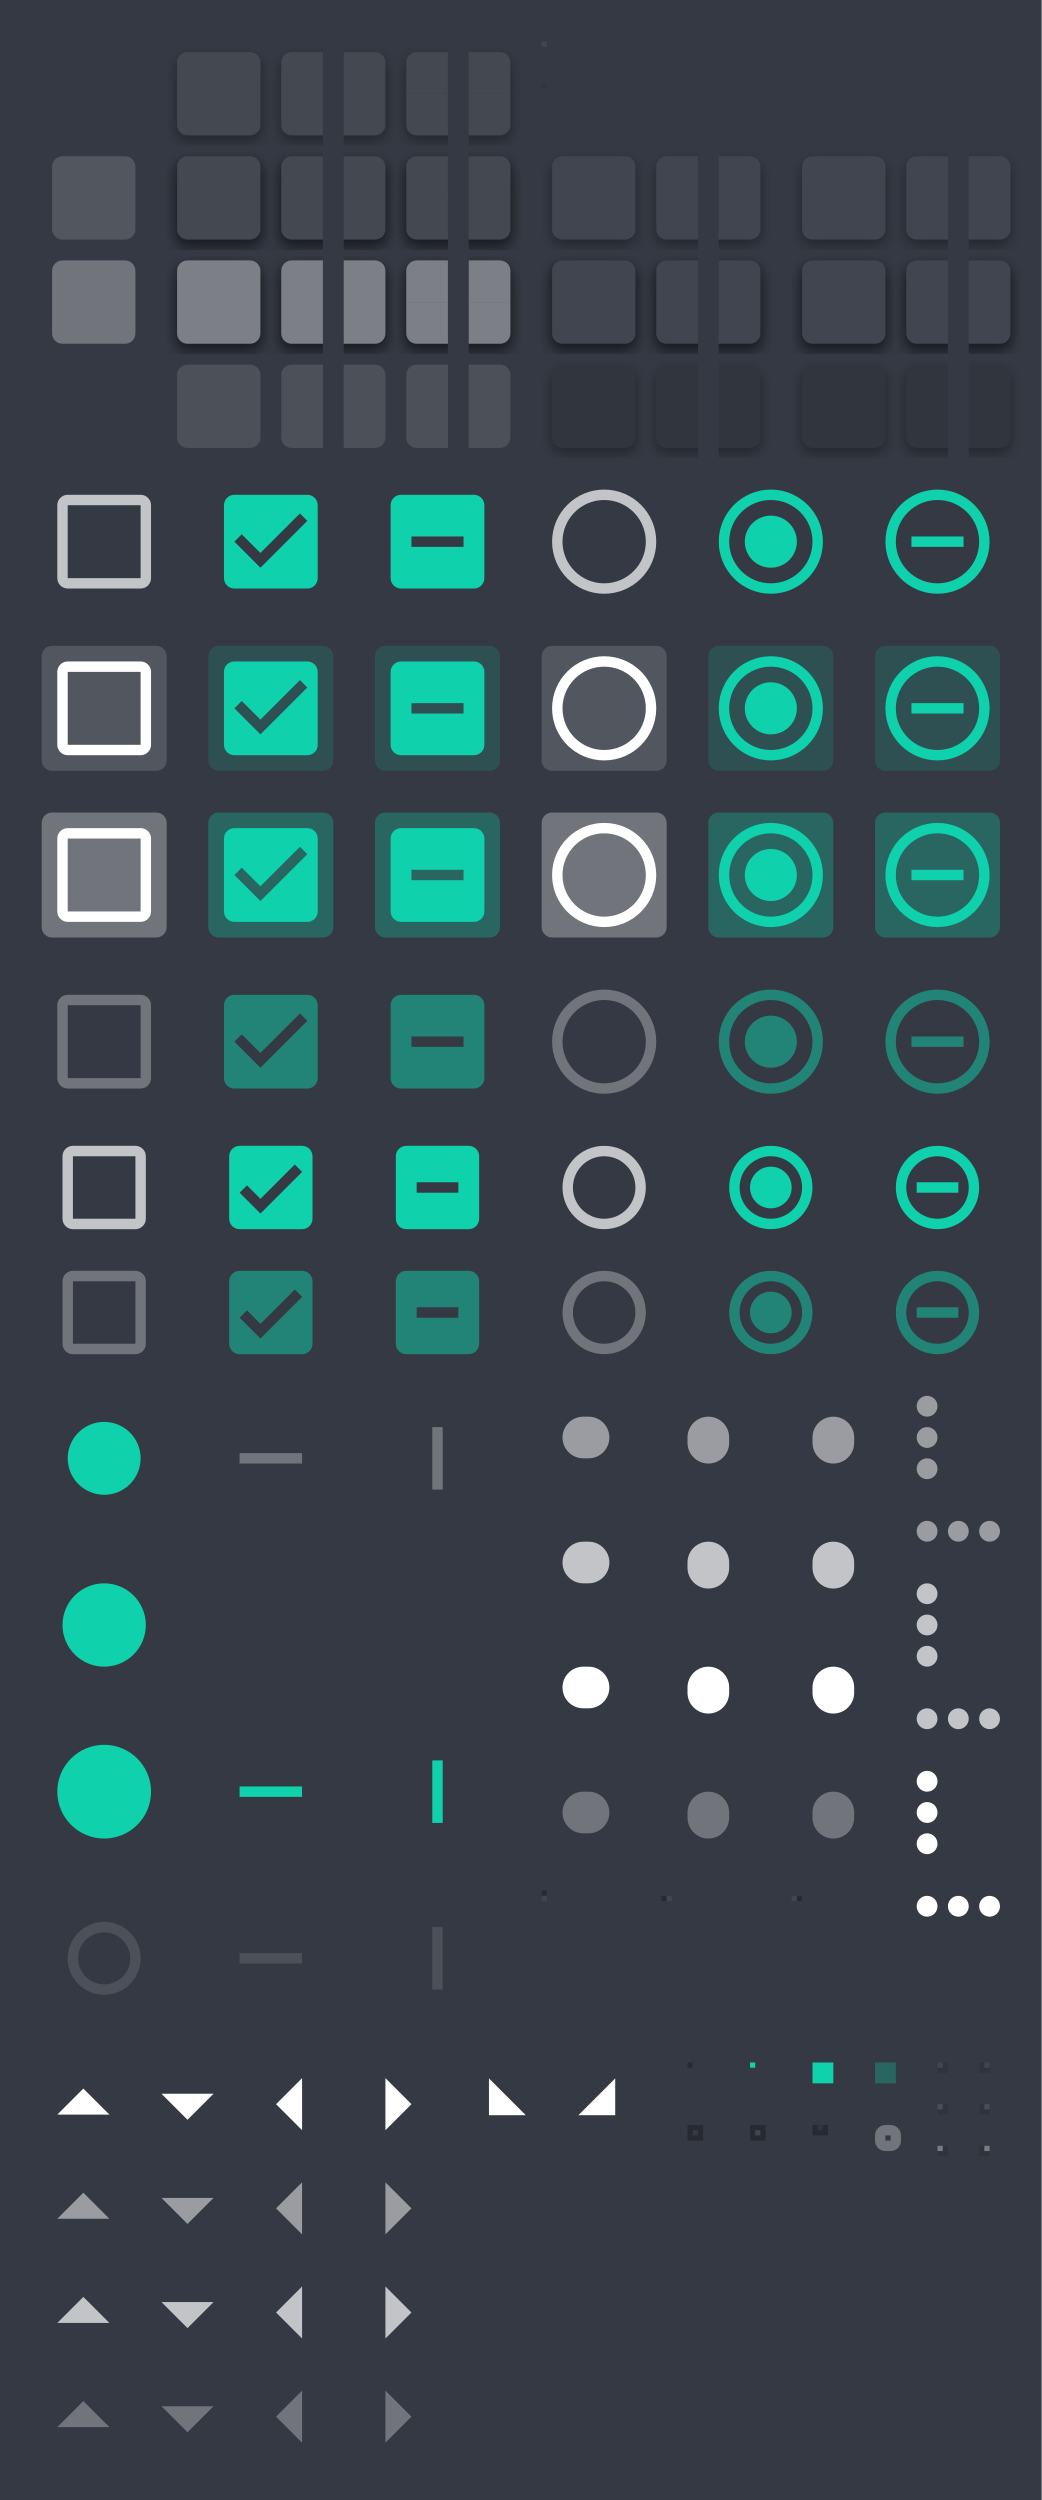
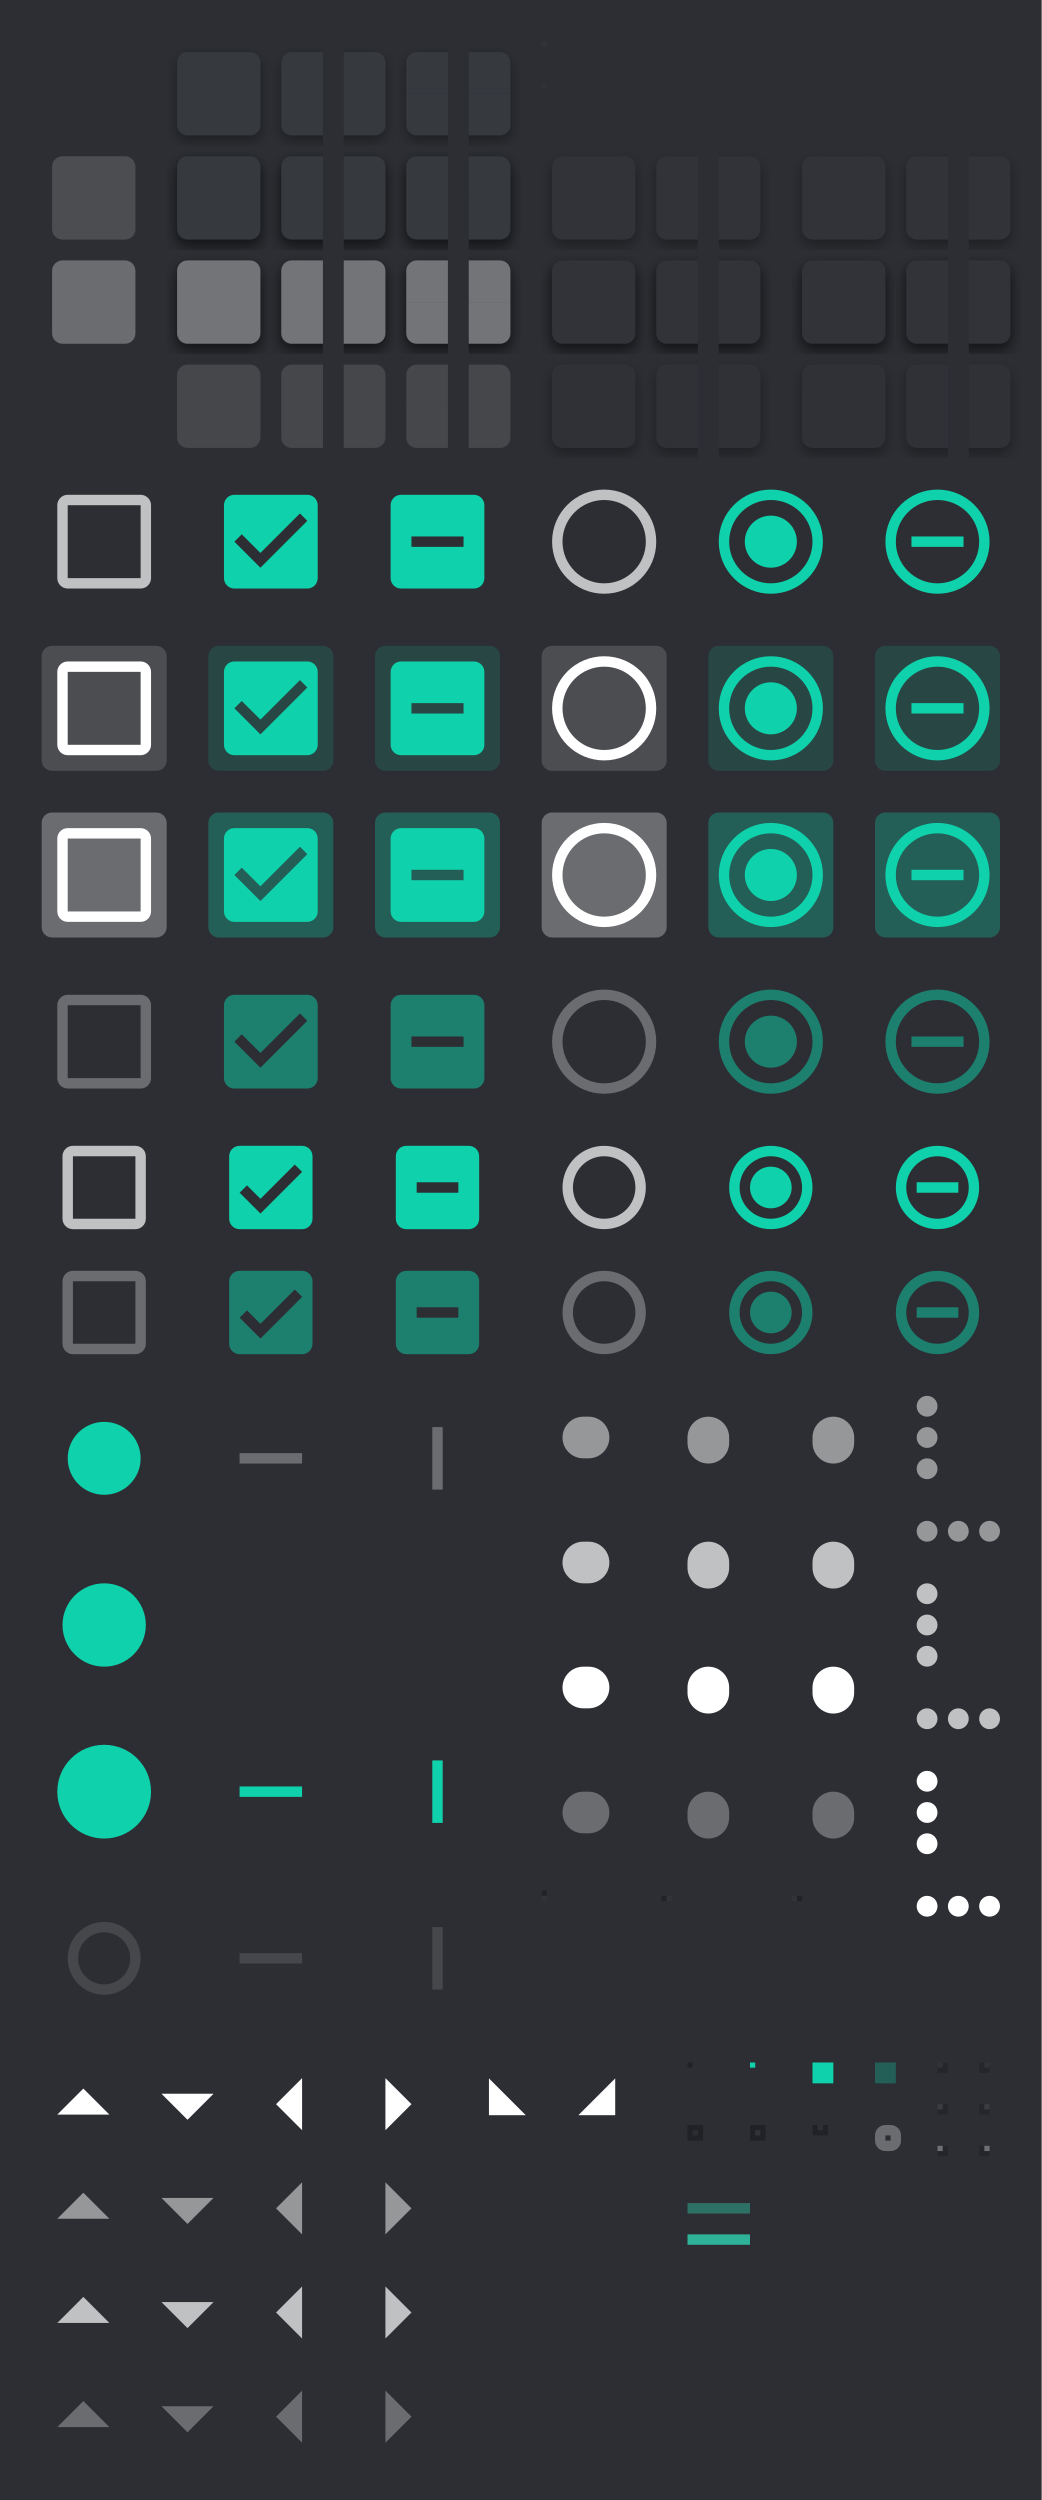
<svg xmlns="http://www.w3.org/2000/svg" xmlns:xlink="http://www.w3.org/1999/xlink" width="200" height="480" viewBox="0 0 200 480" version="1.1" id="svg571">
  <rect width="200" height="480" fill="url(#color-bg)" id="rect6" />
  <defs id="defs418">
    <linearGradient id="color-fg">
      <stop stop-color="#FFFFFF" id="stop8" />
    </linearGradient>
    <linearGradient id="color-fg-disabled">
      <stop stop-color="#FFFFFF" stop-opacity="0.5" id="stop11" />
    </linearGradient>
    <linearGradient id="color-fg-secondary">
      <stop stop-color="#FFFFFF" stop-opacity="0.7" id="stop14" />
    </linearGradient>
    <linearGradient id="color-fg-secondary-disabled">
      <stop stop-color="#FFFFFF" stop-opacity="0.3" id="stop17" />
    </linearGradient>
    <linearGradient id="color-divider">
      <stop stop-color="#FFFFFF" stop-opacity="0.12" id="stop20" />
    </linearGradient>
    <linearGradient id="color-primary">
      <stop stop-color="#0fd1ab" id="stop23" />
    </linearGradient>
    <linearGradient id="color-accent">
      <stop stop-color="#0fd1ab" id="stop26" />
    </linearGradient>
    <linearGradient id="color-accent-insensitive">
      <stop stop-color="#0fd1ab" stop-opacity="0.5" id="stop29" />
    </linearGradient>
    <linearGradient id="color-bg">
-       <stop stop-color="#343943" id="stop32" />
+       <stop stop-color="#2c2e33" id="stop32" />
    </linearGradient>
    <linearGradient id="color-bg-lighter">
-       <stop stop-color="#444851" id="stop35" />
+       <stop stop-color="#36393e" id="stop35" />
    </linearGradient>
    <linearGradient id="color-base">
-       <stop stop-color="#40454F" id="stop38" />
+       <stop stop-color="#313338" id="stop38" />
    </linearGradient>
    <linearGradient id="color-base-alt">
-       <stop stop-color="#31353E" id="stop41" />
+       <stop stop-color="#2f3137" id="stop41" />
    </linearGradient>
    <linearGradient id="color-border">
      <stop stop-color="#000000" stop-opacity="0.26" id="stop44" />
    </linearGradient>
    <filter id="1" color-interpolation-filters="sRGB" x="0" y="0" width="1" height="1">
      <feFlood flood-color="#000000" flood-opacity="0.12" result="flood" id="feFlood47" />
      <feComposite operator="in" in="flood" in2="SourceGraphic" result="composite1" id="feComposite49" />
      <feGaussianBlur stdDeviation="1.5" in="composite1" result="blur" id="feGaussianBlur51" />
      <feOffset dx="0" dy="1" result="offset" id="feOffset53" />
      <feComposite in="SourceGraphic" in2="offset" result="fbSourceGraphic" id="feComposite55" />
      <feFlood flood-color="#000000" flood-opacity="0.24" result="flood" id="feFlood57" />
      <feComposite operator="in" in="flood" in2="fbSourceGraphic" result="composite1" id="feComposite59" />
      <feGaussianBlur stdDeviation="1" in="composite1" result="blur" id="feGaussianBlur61" />
      <feOffset dx="0" dy="1" result="offset" id="feOffset63" />
      <feComposite in="fbSourceGraphic" in2="offset" result="composite2" id="feComposite65" />
    </filter>
    <rect id="1x1" width="1" height="1" />
    <rect id="2x2" width="2" height="2" />
    <rect id="4x4" width="4" height="4" />
    <rect id="16x16" width="16" height="16" opacity="0" />
    <rect id="17x17" width="17" height="17" opacity="0" />
    <rect id="24x24" width="24" height="24" opacity="0" />
    <clipPath id="left">
      <rect width="10" height="20" id="rect74" />
    </clipPath>
    <clipPath id="right">
      <rect width="10" height="20" x="10" id="rect77" />
    </clipPath>
    <clipPath id="left-top">
      <rect width="10" height="10" id="rect80" />
    </clipPath>
    <clipPath id="left-bottom">
      <rect width="10" height="10" y="10" id="rect83" />
    </clipPath>
    <clipPath id="right-top">
      <rect width="10" height="10" x="10" id="rect86" />
    </clipPath>
    <clipPath id="right-bottom">
      <rect width="10" height="10" x="10" y="10" id="rect89" />
    </clipPath>
    <g id="base-box">
      <rect width="20" height="20" opacity="0" id="rect92" />
      <rect x="2" y="2" width="16" height="16" rx="2" ry="2" id="rect94" />
    </g>
    <use xlink:href="#base-box" id="base-flat-button" fill="url(#color-fg)" opacity="0" />
    <use xlink:href="#base-box" id="base-flat-button-hover" fill="url(#color-fg)" opacity="0.15" />
    <use xlink:href="#base-box" id="base-flat-button-active" fill="url(#color-fg)" opacity="0.3" />
    <use xlink:href="#base-box" id="base-flat-button-insensitive" fill="url(#color-fg)" opacity="0" />
    <use xlink:href="#base-box" id="base-button" fill="url(#color-bg-lighter)" filter="url(#1)" />
    <use xlink:href="#base-button" id="base-button-hover" filter="url(#1)" />
    <g id="base-button-active">
      <use xlink:href="#base-button-hover" id="use103" />
      <use xlink:href="#base-flat-button-active" id="use105" />
    </g>
    <use xlink:href="#base-box" id="base-button-insensitive" fill="url(#color-divider)" />
    <use xlink:href="#1x1" id="base-entry-background" fill="url(#color-base)" />
    <use xlink:href="#1x1" id="base-entry-background-insensitive" fill="url(#color-base-alt)" />
    <use xlink:href="#base-box" id="base-entry-box" fill="url(#color-base)" filter="url(#1)" />
    <use xlink:href="#base-entry-box" id="base-entry-box-active" filter="url(#1)" />
    <use xlink:href="#base-box" id="base-entry-box-insensitive" fill="url(#color-base-alt)" filter="url(#1)" />
    <rect id="background-fill" width="20" height="20" />
    <g id="base-entry">
      <use xlink:href="#background-fill" id="use115" />
      <use xlink:href="#base-entry-box" id="use117" />
    </g>
    <g id="base-entry-active">
      <use xlink:href="#background-fill" id="use120" />
      <use xlink:href="#base-entry-box-active" id="use122" />
    </g>
    <g id="base-entry-insensitive">
      <use xlink:href="#background-fill" id="use125" />
      <use xlink:href="#base-entry-box-insensitive" id="use127" />
    </g>
    <use clip-path="url(#left)" xlink:href="#base-button" id="base-combo-rtl-button" />
    <use clip-path="url(#left)" xlink:href="#base-button-hover" id="base-combo-rtl-button-hover" />
    <use clip-path="url(#left)" xlink:href="#base-button-active" id="base-combo-rtl-button-active" />
    <use clip-path="url(#left)" xlink:href="#base-button-insensitive" id="base-combo-rtl-button-insensitive" />
    <use clip-path="url(#right)" xlink:href="#base-button" id="base-combo-ltr-button" />
    <use clip-path="url(#right)" xlink:href="#base-button-hover" id="base-combo-ltr-button-hover" />
    <use clip-path="url(#right)" xlink:href="#base-button-active" id="base-combo-ltr-button-active" />
    <use clip-path="url(#right)" xlink:href="#base-button-insensitive" id="base-combo-ltr-button-insensitive" />
    <use clip-path="url(#left-top)" xlink:href="#base-button" id="base-spin-rtl-up" />
    <use clip-path="url(#left-top)" xlink:href="#base-button-hover" id="base-spin-rtl-up-hover" />
    <use clip-path="url(#left-top)" xlink:href="#base-button-active" id="base-spin-rtl-up-active" />
    <use clip-path="url(#left-top)" xlink:href="#base-button-insensitive" id="base-spin-rtl-up-insensitive" />
    <use clip-path="url(#left-bottom)" xlink:href="#base-button" id="base-spin-rtl-down" />
    <use clip-path="url(#left-bottom)" xlink:href="#base-button-hover" id="base-spin-rtl-down-hover" />
    <use clip-path="url(#left-bottom)" xlink:href="#base-button-active" id="base-spin-rtl-down-active" />
    <use clip-path="url(#left-bottom)" xlink:href="#base-button-insensitive" id="base-spin-rtl-down-insensitive" />
    <use clip-path="url(#right-top)" xlink:href="#base-button" id="base-spin-ltr-up" />
    <use clip-path="url(#right-top)" xlink:href="#base-button-hover" id="base-spin-ltr-up-hover" />
    <use clip-path="url(#right-top)" xlink:href="#base-button-active" id="base-spin-ltr-up-active" />
    <use clip-path="url(#right-top)" xlink:href="#base-button-insensitive" id="base-spin-ltr-up-insensitive" />
    <use clip-path="url(#right-bottom)" xlink:href="#base-button" id="base-spin-ltr-down" />
    <use clip-path="url(#right-bottom)" xlink:href="#base-button-hover" id="base-spin-ltr-down-hover" />
    <use clip-path="url(#right-bottom)" xlink:href="#base-button-active" id="base-spin-ltr-down-active" />
    <use clip-path="url(#right-bottom)" xlink:href="#base-button-insensitive" id="base-spin-ltr-down-insensitive" />
    <use clip-path="url(#left)" xlink:href="#base-entry" id="base-combo-ltr-entry" />
    <use clip-path="url(#left)" xlink:href="#base-entry-active" id="base-combo-ltr-entry-active" />
    <use clip-path="url(#left)" xlink:href="#base-entry-insensitive" id="base-combo-ltr-entry-insensitive" />
    <use clip-path="url(#right)" xlink:href="#base-entry" id="base-combo-rtl-entry" />
    <use clip-path="url(#right)" xlink:href="#base-entry-active" id="base-combo-rtl-entry-active" />
    <use clip-path="url(#right)" xlink:href="#base-entry-insensitive" id="base-combo-rtl-entry-insensitive" />
    <path id="checkbox-unchecked-path" d="M19 5v14H5V5h14m0-2H5c-1.1 0-2 .9-2 2v14c0 1.1.9 2 2 2h14c1.1 0 2-.9 2-2V5c0-1.1-.9-2-2-2z" />
    <path id="checkbox-checked-path" d="M19 3H5c-1.11 0-2 .9-2 2v14c0 1.1.89 2 2 2h14c1.11 0 2-.9 2-2V5c0-1.1-.89-2-2-2zm-9 14l-5-5 1.41-1.41L10 14.17l7.59-7.59L19 8l-9 9z" />
    <path id="checkbox-mixed-path" d="M19 3H5c-1.1 0-2 .9-2 2v14c0 1.1.9 2 2 2h14c1.1 0 2-.9 2-2V5c0-1.1-.9-2-2-2zm-2 10H7v-2h10v2z" />
    <path id="radio-unchecked-path" d="M12 2C6.48 2 2 6.48 2 12s4.48 10 10 10 10-4.48 10-10S17.52 2 12 2zm0 18c-4.42 0-8-3.58-8-8s3.58-8 8-8 8 3.58 8 8-3.58 8-8 8z" />
    <path id="radio-checked-path" d="M12 7c-2.76 0-5 2.24-5 5s2.24 5 5 5 5-2.24 5-5-2.24-5-5-5zm0-5C6.48 2 2 6.48 2 12s4.48 10 10 10 10-4.48 10-10S17.52 2 12 2zm0 18c-4.42 0-8-3.58-8-8s3.58-8 8-8 8 3.58 8 8-3.58 8-8 8z" />
    <path id="radio-mixed-path" d="m12 2c-5.52 0-10 4.48-10 10s4.48 10 10 10 10-4.48 10-10-4.48-10-10-10zm0 2c4.42 0 8 3.58 8 8s-3.58 8-8 8-8-3.58-8-8 3.58-8 8-8zm-5 7v2h10v-2h-10z" />
    <path id="menu-checkbox-unchecked-path" d="m2 0a2 2 0 0 0 -2 2v12a2 2 0 0 0 2 2h12a2 2 0 0 0 2 -2v-12a2 2 0 0 0 -2 -2h-12zm0 2h12v12h-12v-12z" />
    <path id="menu-checkbox-checked-path" d="m2 0a2 2 0 0 0 -2 2v12a2 2 0 0 0 2 2h12a2 2 0 0 0 2 -2v-12a2 2 0 0 0 -2 -2h-12zm10.6 3.59l1.41 1.41-8 8-4-4 1.41-1.41 2.59 2.59 6.59-6.59z" />
    <path id="menu-checkbox-mixed-path" d="m2 0a2 2 0 0 0 -2 2v12a2 2 0 0 0 2 2h12a2 2 0 0 0 2 -2v-12a2 2 0 0 0 -2 -2h-12zm2 7h8v2h-8v-2z" />
    <path id="menu-radio-unchecked-path" d="m8 0a8 8 0 0 0 -8 8 8 8 0 0 0 8 8 8 8 0 0 0 8 -8 8 8 0 0 0 -8 -8zm0 2a6 6 0 0 1 6 6 6 6 0 0 1 -6 6 6 6 0 0 1 -6 -6 6 6 0 0 1 6 -6z" />
    <path id="menu-radio-checked-path" d="m8 0a8 8 0 0 0 -8 8 8 8 0 0 0 8 8 8 8 0 0 0 8 -8 8 8 0 0 0 -8 -8zm0 2a6 6 0 0 1 6 6 6 6 0 0 1 -6 6 6 6 0 0 1 -6 -6 6 6 0 0 1 6 -6zm0 2a4 4 0 0 0 -4 4 4 4 0 0 0 4 4 4 4 0 0 0 4 -4 4 4 0 0 0 -4 -4z" />
    <path id="menu-radio-mixed-path" d="m8 0a8 8 0 0 0 -8 8 8 8 0 0 0 8 8 8 8 0 0 0 8 -8 8 8 0 0 0 -8 -8zm0 2a6 6 0 0 1 6 6 6 6 0 0 1 -6 6 6 6 0 0 1 -6 -6 6 6 0 0 1 6 -6zm-4 5v2h8v-2h-8z" />
    <rect id="button-fill" width="24" height="24" rx="2" ry="2" />
    <g id="base-checkbox-unchecked">
      <use xlink:href="#button-fill" opacity="0" id="use173" />
      <use xlink:href="#checkbox-unchecked-path" id="use175" />
    </g>
    <g id="base-checkbox-unchecked-hover">
      <use xlink:href="#button-fill" opacity="0.15" id="use178" />
      <use xlink:href="#checkbox-unchecked-path" id="use180" />
    </g>
    <g id="base-checkbox-unchecked-active">
      <use xlink:href="#button-fill" opacity="0.3" id="use183" />
      <use xlink:href="#checkbox-unchecked-path" id="use185" />
    </g>
    <g id="base-checkbox-checked">
      <use xlink:href="#button-fill" opacity="0" id="use188" />
      <use xlink:href="#checkbox-checked-path" id="use190" />
    </g>
    <g id="base-checkbox-checked-hover">
      <use xlink:href="#button-fill" opacity="0.15" id="use193" />
      <use xlink:href="#checkbox-checked-path" id="use195" />
    </g>
    <g id="base-checkbox-checked-active">
      <use xlink:href="#button-fill" opacity="0.3" id="use198" />
      <use xlink:href="#checkbox-checked-path" id="use200" />
    </g>
    <g id="base-checkbox-mixed">
      <use xlink:href="#button-fill" opacity="0" id="use203" />
      <use xlink:href="#checkbox-mixed-path" id="use205" />
    </g>
    <g id="base-checkbox-mixed-hover">
      <use xlink:href="#button-fill" opacity="0.15" id="use208" />
      <use xlink:href="#checkbox-mixed-path" id="use210" />
    </g>
    <g id="base-checkbox-mixed-active">
      <use xlink:href="#button-fill" opacity="0.3" id="use213" />
      <use xlink:href="#checkbox-mixed-path" id="use215" />
    </g>
    <g id="base-radio-unchecked">
      <use xlink:href="#button-fill" opacity="0" id="use218" />
      <use xlink:href="#radio-unchecked-path" id="use220" />
    </g>
    <g id="base-radio-unchecked-hover">
      <use xlink:href="#button-fill" opacity="0.15" id="use223" />
      <use xlink:href="#radio-unchecked-path" id="use225" />
    </g>
    <g id="base-radio-unchecked-active">
      <use xlink:href="#button-fill" opacity="0.3" id="use228" />
      <use xlink:href="#radio-unchecked-path" id="use230" />
    </g>
    <g id="base-radio-checked">
      <use xlink:href="#button-fill" opacity="0" id="use233" />
      <use xlink:href="#radio-checked-path" id="use235" />
    </g>
    <g id="base-radio-checked-hover">
      <use xlink:href="#button-fill" opacity="0.15" id="use238" />
      <use xlink:href="#radio-checked-path" id="use240" />
    </g>
    <g id="base-radio-checked-active">
      <use xlink:href="#button-fill" opacity="0.3" id="use243" />
      <use xlink:href="#radio-checked-path" id="use245" />
    </g>
    <g id="base-radio-mixed">
      <use xlink:href="#button-fill" opacity="0" id="use248" />
      <use xlink:href="#radio-mixed-path" id="use250" />
    </g>
    <g id="base-radio-mixed-hover">
      <use xlink:href="#button-fill" opacity="0.15" id="use253" />
      <use xlink:href="#radio-mixed-path" id="use255" />
    </g>
    <g id="base-radio-mixed-active">
      <use xlink:href="#button-fill" opacity="0.3" id="use258" />
      <use xlink:href="#radio-mixed-path" id="use260" />
    </g>
    <g id="base-menu-checkbox-unchecked">
      <use xlink:href="#16x16" id="use263" />
      <use xlink:href="#menu-checkbox-unchecked-path" id="use265" />
    </g>
    <g id="base-menu-checkbox-checked">
      <use xlink:href="#16x16" id="use268" />
      <use xlink:href="#menu-checkbox-checked-path" id="use270" />
    </g>
    <g id="base-menu-checkbox-mixed">
      <use xlink:href="#16x16" id="use273" />
      <use xlink:href="#menu-checkbox-mixed-path" id="use275" />
    </g>
    <g id="base-menu-radio-unchecked">
      <use xlink:href="#16x16" id="use278" />
      <use xlink:href="#menu-radio-unchecked-path" id="use280" />
    </g>
    <g id="base-menu-radio-checked">
      <use xlink:href="#16x16" id="use283" />
      <use xlink:href="#menu-radio-checked-path" id="use285" />
    </g>
    <g id="base-menu-radio-mixed">
      <use xlink:href="#16x16" id="use288" />
      <use xlink:href="#menu-radio-mixed-path" id="use290" />
    </g>
    <g id="base-scale-slider">
      <use xlink:href="#24x24" id="use293" />
      <circle cx="12" cy="12" r="7" fill="url(#color-accent)" id="circle295" />
    </g>
    <g id="base-scale-slider-hover">
      <use xlink:href="#24x24" id="use298" />
      <circle cx="12" cy="12" r="8" fill="url(#color-accent)" id="circle300" />
    </g>
    <g id="base-scale-slider-active">
      <use xlink:href="#24x24" id="use303" />
      <circle cx="12" cy="12" r="9" fill="url(#color-accent)" id="circle305" />
    </g>
    <g id="base-scale-slider-insensitive">
      <use xlink:href="#24x24" id="use308" />
      <circle cx="12" cy="12" r="7" fill="url(#color-bg)" id="circle310" />
      <circle cx="12" cy="12" r="6" fill="none" stroke="url(#color-divider)" stroke-width="2" id="circle312" />
    </g>
    <g id="base-scale-horz-trough">
      <use xlink:href="#24x24" id="use315" />
      <rect width="12" height="2" x="6" y="11" id="rect317" />
    </g>
    <g id="base-scale-vert-trough">
      <use xlink:href="#24x24" id="use320" />
      <rect width="2" height="12" x="11" y="6" id="rect322" />
    </g>
    <g id="base-scrollbar-horz-slider">
      <use xlink:href="#17x17" y="-1" id="use325" />
      <rect width="9" height="8" x="4" y="4" ry="4" id="rect327" />
    </g>
    <g id="base-scrollbar-horz-trough">
      <use xlink:href="#base-border" y="-1" id="use330" />
      <use xlink:href="#base-entry-background" id="use332" />
    </g>
    <use xlink:href="#base-scrollbar-horz-slider" id="base-scrollbar-vert-ltr-slider" transform="rotate(-90 8.5 8.5)" />
    <use xlink:href="#base-scrollbar-horz-trough" id="base-scrollbar-vert-ltr-trough" transform="rotate(-90 0.5 0.5)" />
    <use xlink:href="#base-scrollbar-horz-slider" id="base-scrollbar-vert-rtl-slider" transform="rotate(90 8 8)" />
    <use xlink:href="#base-scrollbar-horz-trough" id="base-scrollbar-vert-rtl-trough" transform="rotate(90 0.5 0.5)" />
    <g id="base-handle-horz">
      <circle cx="2" cy="2" r="2" id="circle339" />
      <circle cx="8" cy="2" r="2" id="circle341" />
      <circle cx="14" cy="2" r="2" id="circle343" />
    </g>
    <use xlink:href="#base-handle-horz" id="base-handle-vert" transform="rotate(90 2 2)" />
    <path id="pan-path" d="M 13,6 8,11 3,6 Z" />
    <g id="base-pan-down">
      <use xlink:href="#16x16" id="use348" />
      <use xlink:href="#pan-path" id="use350" />
    </g>
    <g id="base-pan-up">
      <use xlink:href="#16x16" id="use353" />
      <use xlink:href="#pan-path" transform="rotate(180 8 8)" id="use355" />
    </g>
    <g id="base-pan-left">
      <use xlink:href="#16x16" id="use358" />
      <use xlink:href="#pan-path" transform="rotate(90 8 8)" id="use360" />
    </g>
    <g id="base-pan-right">
      <use xlink:href="#16x16" id="use363" />
      <use xlink:href="#pan-path" transform="rotate(-90 8 8)" id="use365" />
    </g>
    <g id="base-pan-left-semi">
      <use xlink:href="#16x16" id="use368" />
      <use xlink:href="#pan-path" transform="rotate(45 8 8)" id="use370" />
    </g>
    <g id="base-pan-right-semi">
      <use xlink:href="#16x16" id="use373" />
      <use xlink:href="#pan-path" transform="rotate(-45 8 8)" id="use375" />
    </g>
    <use xlink:href="#1x1" id="base-border" fill="url(#color-border)" />
    <use xlink:href="#1x1" id="base-tab" fill="url(#color-primary)" />
    <use xlink:href="#4x4" id="base-progressbar-progress" fill="url(#color-primary)" />
    <g id="base-progressbar-trough">
      <use xlink:href="#4x4" fill="url(#color-bg)" id="use381" />
      <use xlink:href="#base-progressbar-progress" opacity="0.3" id="use383" />
    </g>
    <rect id="base-frame" x="0.5" y="0.5" width="2" height="2" fill="none" stroke="url(#color-border)" stroke-width="1" />
    <g id="base-frame-notebook">
      <rect width="3" height="3" fill="url(#color-border)" id="rect387" />
      <use xlink:href="#1x1" x="1" y="1" fill="url(#color-base)" id="use389" />
    </g>
    <g id="base-frame-inline">
      <rect width="3" height="2" fill="url(#color-border)" id="rect392" />
      <use xlink:href="#1x1" x="1" fill="url(#color-base-alt)" id="use394" />
    </g>
    <rect id="base-focus" x="1" y="1" width="3" height="3" rx="1" ry="1" fill="none" stroke="url(#color-fg)" stroke-width="2" opacity="0.3" />
    <g id="base-treeview-ltr-button">
      <use xlink:href="#2x2" fill="url(#color-base)" id="use398" />
      <use xlink:href="#2x2" fill="url(#color-border)" id="use400" />
      <use xlink:href="#1x1" fill="url(#color-base)" id="use402" />
    </g>
    <g id="base-treeview-ltr-button-hover">
      <use xlink:href="#base-treeview-ltr-button" id="use405" />
      <use xlink:href="#1x1" fill="url(#color-fg)" opacity="0.05" id="use407" />
    </g>
    <g id="base-treeview-ltr-button-active">
      <use xlink:href="#base-treeview-ltr-button" id="use410" />
      <use xlink:href="#1x1" fill="url(#color-fg)" opacity="0.3" id="use412" />
    </g>
    <use xlink:href="#base-treeview-ltr-button" id="base-treeview-rtl-button" transform="scale(-1 1)" />
    <use xlink:href="#base-treeview-ltr-button-hover" id="base-treeview-rtl-button-hover" transform="scale(-1 1)" />
    <use xlink:href="#base-treeview-ltr-button-active" id="base-treeview-rtl-button-active" transform="scale(-1 1)" />
    <linearGradient xlink:href="#color-bg" id="linearGradient1380" />
    <linearGradient xlink:href="#color-bg" id="linearGradient1382" />
    <linearGradient xlink:href="#color-bg" id="linearGradient1384" />
    <linearGradient xlink:href="#color-bg" id="linearGradient1386" />
    <linearGradient xlink:href="#color-bg" id="linearGradient1388" />
    <linearGradient xlink:href="#color-bg" id="linearGradient1390" />
    <linearGradient xlink:href="#color-bg" id="linearGradient1392" />
    <linearGradient xlink:href="#color-bg" id="linearGradient1394" />
    <linearGradient xlink:href="#color-bg" id="linearGradient1396" />
  </defs>
  <use x="8" y="8" xlink:href="#base-flat-button" id="flat-button" />
  <use x="8" y="28" xlink:href="#base-flat-button-hover" id="flat-button-hover" />
  <use x="8" y="48" xlink:href="#base-flat-button-active" id="flat-button-active" />
  <use x="8" y="68" xlink:href="#base-flat-button-insensitive" id="flat-button-insensitive" />
  <use x="32" y="8" xlink:href="#base-button" id="button" />
  <use x="32" y="28" xlink:href="#base-button-hover" id="button-hover" />
  <use x="32" y="48" xlink:href="#base-button-active" id="button-active" />
  <use x="32" y="68" xlink:href="#base-button-insensitive" id="button-insensitive" />
  <use x="52" y="8" xlink:href="#base-combo-rtl-button" id="combo-rtl-button" />
  <use x="52" y="28" xlink:href="#base-combo-rtl-button-hover" id="combo-rtl-button-hover" />
  <use x="52" y="48" xlink:href="#base-combo-rtl-button-active" id="combo-rtl-button-active" />
  <use x="52" y="68" xlink:href="#base-combo-rtl-button-insensitive" id="combo-rtl-button-insensitive" />
  <use x="56" y="8" xlink:href="#base-combo-ltr-button" id="combo-ltr-button" />
  <use x="56" y="28" xlink:href="#base-combo-ltr-button-hover" id="combo-ltr-button-hover" />
  <use x="56" y="48" xlink:href="#base-combo-ltr-button-active" id="combo-ltr-button-active" />
  <use x="56" y="68" xlink:href="#base-combo-ltr-button-insensitive" id="combo-ltr-button-insensitive" />
  <use x="76" y="8" xlink:href="#base-spin-rtl-up" id="spin-rtl-up" />
  <use x="76" y="28" xlink:href="#base-spin-rtl-up-hover" id="spin-rtl-up-hover" />
  <use x="76" y="48" xlink:href="#base-spin-rtl-up-active" id="spin-rtl-up-active" />
  <use x="76" y="68" xlink:href="#base-spin-rtl-up-insensitive" id="spin-rtl-up-insensitive" />
  <use x="76" y="8" xlink:href="#base-spin-rtl-down" id="spin-rtl-down" />
  <use x="76" y="28" xlink:href="#base-spin-rtl-down-hover" id="spin-rtl-down-hover" />
  <use x="76" y="48" xlink:href="#base-spin-rtl-down-active" id="spin-rtl-down-active" />
  <use x="76" y="68" xlink:href="#base-spin-rtl-down-insensitive" id="spin-rtl-down-insensitive" />
  <use x="80" y="8" xlink:href="#base-spin-ltr-up" id="spin-ltr-up" />
  <use x="80" y="28" xlink:href="#base-spin-ltr-up-hover" id="spin-ltr-up-hover" />
  <use x="80" y="48" xlink:href="#base-spin-ltr-up-active" id="spin-ltr-up-active" />
  <use x="80" y="68" xlink:href="#base-spin-ltr-up-insensitive" id="spin-ltr-up-insensitive" />
  <use x="80" y="8" xlink:href="#base-spin-ltr-down" id="spin-ltr-down" />
  <use x="80" y="28" xlink:href="#base-spin-ltr-down-hover" id="spin-ltr-down-hover" />
  <use x="80" y="48" xlink:href="#base-spin-ltr-down-active" id="spin-ltr-down-active" />
  <use x="80" y="68" xlink:href="#base-spin-ltr-down-insensitive" id="spin-ltr-down-insensitive" />
  <use x="104" y="8" xlink:href="#base-entry-background" id="entry-background" />
  <use x="104" y="16" xlink:href="#base-entry-background-insensitive" id="entry-background-insensitive" />
  <use x="104" y="28" xlink:href="#base-entry" fill="url(#color-bg)" id="entry" />
  <use x="104" y="48" xlink:href="#base-entry-active" fill="url(#color-bg)" id="entry-active" />
  <use x="104" y="68" xlink:href="#base-entry-insensitive" fill="url(#color-bg)" id="entry-insensitive" />
  <use x="124" y="28" xlink:href="#base-combo-ltr-entry" fill="url(#color-bg)" id="combo-ltr-entry" />
  <use x="124" y="48" xlink:href="#base-combo-ltr-entry-active" fill="url(#color-bg)" id="combo-ltr-entry-active" />
  <use x="124" y="68" xlink:href="#base-combo-ltr-entry-insensitive" fill="url(#color-bg)" id="combo-ltr-entry-insensitive" />
  <use x="128" y="28" xlink:href="#base-combo-rtl-entry" fill="url(#color-bg)" id="combo-rtl-entry" />
  <use x="128" y="48" xlink:href="#base-combo-rtl-entry-active" fill="url(#color-bg)" id="combo-rtl-entry-active" />
  <use x="128" y="68" xlink:href="#base-combo-rtl-entry-insensitive" fill="url(#color-bg)" id="combo-rtl-entry-insensitive" />
  <use x="152" y="28" xlink:href="#base-entry" fill="url(#color-base)" id="notebook-entry" style="fill-opacity:1;fill:url(#linearGradient1396)" />
  <use x="152" y="48" xlink:href="#base-entry-active" fill="url(#color-base)" id="notebook-entry-active" style="fill-opacity:1;fill:url(#linearGradient1390)" />
  <use x="152" y="68" xlink:href="#base-entry-insensitive" fill="url(#color-base)" id="notebook-entry-insensitive" style="fill-opacity:1;fill:url(#linearGradient1380)" />
  <use x="172" y="28" xlink:href="#base-combo-ltr-entry" fill="url(#color-base)" id="notebook-combo-ltr-entry" style="fill-opacity:1;fill:url(#linearGradient1394)" />
  <use x="172" y="48" xlink:href="#base-combo-ltr-entry-active" fill="url(#color-base)" id="notebook-combo-ltr-entry-active" style="fill-opacity:1;fill:url(#linearGradient1388)" />
  <use x="172" y="68" xlink:href="#base-combo-ltr-entry-insensitive" fill="url(#color-base)" id="notebook-combo-ltr-entry-insensitive" style="fill-opacity:1;fill:url(#linearGradient1382)" />
  <use x="176" y="28" xlink:href="#base-combo-rtl-entry" fill="url(#color-base)" id="notebook-combo-rtl-entry" style="fill-opacity:1;fill:url(#linearGradient1392)" />
  <use x="176" y="48" xlink:href="#base-combo-rtl-entry-active" fill="url(#color-base)" id="notebook-combo-rtl-entry-active" style="fill-opacity:1;fill:url(#linearGradient1386)" />
  <use x="176" y="68" xlink:href="#base-combo-rtl-entry-insensitive" fill="url(#color-base)" id="notebook-combo-rtl-entry-insensitive" style="fill-opacity:1;fill:url(#linearGradient1384)" />
  <use x="8" y="92" xlink:href="#base-checkbox-unchecked" fill="url(#color-fg-secondary)" id="checkbox-unchecked" />
  <use x="8" y="124" xlink:href="#base-checkbox-unchecked-hover" fill="url(#color-fg)" id="checkbox-unchecked-hover" />
  <use x="8" y="156" xlink:href="#base-checkbox-unchecked-active" fill="url(#color-fg)" id="checkbox-unchecked-active" />
  <use x="8" y="188" xlink:href="#base-checkbox-unchecked" fill="url(#color-fg-secondary-disabled)" id="checkbox-unchecked-insensitive" />
  <use x="40" y="92" xlink:href="#base-checkbox-checked" fill="url(#color-accent)" id="checkbox-checked" />
  <use x="40" y="124" xlink:href="#base-checkbox-checked-hover" fill="url(#color-accent)" id="checkbox-checked-hover" />
  <use x="40" y="156" xlink:href="#base-checkbox-checked-active" fill="url(#color-accent)" id="checkbox-checked-active" />
  <use x="40" y="188" xlink:href="#base-checkbox-checked" fill="url(#color-accent-insensitive)" id="checkbox-checked-insensitive" />
  <use x="72" y="92" xlink:href="#base-checkbox-mixed" fill="url(#color-accent)" id="checkbox-mixed" />
  <use x="72" y="124" xlink:href="#base-checkbox-mixed-hover" fill="url(#color-accent)" id="checkbox-mixed-hover" />
  <use x="72" y="156" xlink:href="#base-checkbox-mixed-active" fill="url(#color-accent)" id="checkbox-mixed-active" />
  <use x="72" y="188" xlink:href="#base-checkbox-mixed" fill="url(#color-accent-insensitive)" id="checkbox-mixed-insensitive" />
  <use x="104" y="92" xlink:href="#base-radio-unchecked" fill="url(#color-fg-secondary)" id="radio-unchecked" />
  <use x="104" y="124" xlink:href="#base-radio-unchecked-hover" fill="url(#color-fg)" id="radio-unchecked-hover" />
  <use x="104" y="156" xlink:href="#base-radio-unchecked-active" fill="url(#color-fg)" id="radio-unchecked-active" />
  <use x="104" y="188" xlink:href="#base-radio-unchecked" fill="url(#color-fg-secondary-disabled)" id="radio-unchecked-insensitive" />
  <use x="136" y="92" xlink:href="#base-radio-checked" fill="url(#color-accent)" id="radio-checked" />
  <use x="136" y="124" xlink:href="#base-radio-checked-hover" fill="url(#color-accent)" id="radio-checked-hover" />
  <use x="136" y="156" xlink:href="#base-radio-checked-active" fill="url(#color-accent)" id="radio-checked-active" />
  <use x="136" y="188" xlink:href="#base-radio-checked" fill="url(#color-accent-insensitive)" id="radio-checked-insensitive" />
  <use x="168" y="92" xlink:href="#base-radio-mixed" fill="url(#color-accent)" id="radio-mixed" />
  <use x="168" y="124" xlink:href="#base-radio-mixed-hover" fill="url(#color-accent)" id="radio-mixed-hover" />
  <use x="168" y="156" xlink:href="#base-radio-mixed-active" fill="url(#color-accent)" id="radio-mixed-active" />
  <use x="168" y="188" xlink:href="#base-radio-mixed" fill="url(#color-accent-insensitive)" id="radio-mixed-insensitive" />
  <use x="12" y="220" xlink:href="#base-menu-checkbox-unchecked" fill="url(#color-fg-secondary)" id="menu-checkbox-unchecked" />
  <use x="12" y="244" xlink:href="#base-menu-checkbox-unchecked" fill="url(#color-fg-secondary-disabled)" id="menu-checkbox-unchecked-insensitive" />
  <use x="44" y="220" xlink:href="#base-menu-checkbox-checked" fill="url(#color-accent)" id="menu-checkbox-checked" />
  <use x="44" y="244" xlink:href="#base-menu-checkbox-checked" fill="url(#color-accent-insensitive)" id="menu-checkbox-checked-insensitive" />
  <use x="76" y="220" xlink:href="#base-menu-checkbox-mixed" fill="url(#color-accent)" id="menu-checkbox-mixed" />
  <use x="76" y="244" xlink:href="#base-menu-checkbox-mixed" fill="url(#color-accent-insensitive)" id="menu-checkbox-mixed-insensitive" />
  <use x="108" y="220" xlink:href="#base-menu-radio-unchecked" fill="url(#color-fg-secondary)" id="menu-radio-unchecked" />
  <use x="108" y="244" xlink:href="#base-menu-radio-unchecked" fill="url(#color-fg-secondary-disabled)" id="menu-radio-unchecked-insensitive" />
  <use x="140" y="220" xlink:href="#base-menu-radio-checked" fill="url(#color-accent)" id="menu-radio-checked" />
  <use x="140" y="244" xlink:href="#base-menu-radio-checked" fill="url(#color-accent-insensitive)" id="menu-radio-checked-insensitive" />
  <use x="172" y="220" xlink:href="#base-menu-radio-mixed" fill="url(#color-accent)" id="menu-radio-mixed" />
  <use x="172" y="244" xlink:href="#base-menu-radio-mixed" fill="url(#color-accent-insensitive)" id="menu-radio-mixed-insensitive" />
  <use x="8" y="268" xlink:href="#base-scale-slider" id="scale-slider" />
  <use x="8" y="300" xlink:href="#base-scale-slider-hover" id="scale-slider-hover" />
  <use x="8" y="332" xlink:href="#base-scale-slider-active" id="scale-slider-active" />
  <use x="8" y="364" xlink:href="#base-scale-slider-insensitive" id="scale-slider-insensitive" />
  <use x="40" y="268" xlink:href="#base-scale-horz-trough" fill="url(#color-fg-secondary-disabled)" id="scale-horz-trough" />
  <use x="40" y="332" xlink:href="#base-scale-horz-trough" fill="url(#color-accent)" id="scale-horz-trough-active" />
  <use x="40" y="364" xlink:href="#base-scale-horz-trough" fill="url(#color-divider)" id="scale-horz-trough-insensitive" />
  <use x="72" y="268" xlink:href="#base-scale-vert-trough" fill="url(#color-fg-secondary-disabled)" id="scale-vert-trough" />
  <use x="72" y="332" xlink:href="#base-scale-vert-trough" fill="url(#color-accent)" id="scale-vert-trough-active" />
  <use x="72" y="364" xlink:href="#base-scale-vert-trough" fill="url(#color-divider)" id="scale-vert-trough-insensitive" />
  <use x="104" y="268" xlink:href="#base-scrollbar-horz-slider" fill="url(#color-fg-disabled)" id="scrollbar-horz-slider" />
  <use x="104" y="292" xlink:href="#base-scrollbar-horz-slider" fill="url(#color-fg-secondary)" id="scrollbar-horz-slider-hover" />
  <use x="104" y="316" xlink:href="#base-scrollbar-horz-slider" fill="url(#color-fg)" id="scrollbar-horz-slider-active" />
  <use x="104" y="340" xlink:href="#base-scrollbar-horz-slider" fill="url(#color-fg-secondary-disabled)" id="scrollbar-horz-slider-insensitive" />
  <use x="104" y="364" xlink:href="#base-scrollbar-horz-trough" id="scrollbar-horz-trough" />
  <use x="128" y="268" xlink:href="#base-scrollbar-vert-ltr-slider" fill="url(#color-fg-disabled)" id="scrollbar-vert-ltr-slider" />
  <use x="128" y="292" xlink:href="#base-scrollbar-vert-ltr-slider" fill="url(#color-fg-secondary)" id="scrollbar-vert-ltr-slider-hover" />
  <use x="128" y="316" xlink:href="#base-scrollbar-vert-ltr-slider" fill="url(#color-fg)" id="scrollbar-vert-ltr-slider-active" />
  <use x="128" y="340" xlink:href="#base-scrollbar-vert-ltr-slider" fill="url(#color-fg-secondary-disabled)" id="scrollbar-vert-ltr-slider-insensitive" />
  <use x="128" y="364" xlink:href="#base-scrollbar-vert-ltr-trough" id="scrollbar-vert-ltr-trough" />
  <use x="152" y="268" xlink:href="#base-scrollbar-vert-rtl-slider" fill="url(#color-fg-disabled)" id="scrollbar-vert-rtl-slider" />
  <use x="152" y="292" xlink:href="#base-scrollbar-vert-rtl-slider" fill="url(#color-fg-secondary)" id="scrollbar-vert-rtl-slider-hover" />
  <use x="152" y="316" xlink:href="#base-scrollbar-vert-rtl-slider" fill="url(#color-fg)" id="scrollbar-vert-rtl-slider-active" />
  <use x="152" y="340" xlink:href="#base-scrollbar-vert-rtl-slider" fill="url(#color-fg-secondary-disabled)" id="scrollbar-vert-rtl-slider-insensitive" />
  <use x="152" y="364" xlink:href="#base-scrollbar-vert-rtl-trough" id="scrollbar-vert-rtl-trough" />
  <use x="176" y="292" xlink:href="#base-handle-horz" fill="url(#color-fg-disabled)" id="handle-horz" />
  <use x="176" y="328" xlink:href="#base-handle-horz" fill="url(#color-fg-secondary)" id="handle-horz-hover" />
  <use x="176" y="364" xlink:href="#base-handle-horz" fill="url(#color-fg)" id="handle-horz-active" />
  <use x="176" y="268" xlink:href="#base-handle-vert" fill="url(#color-fg-disabled)" id="handle-vert" />
  <use x="176" y="304" xlink:href="#base-handle-vert" fill="url(#color-fg-secondary)" id="handle-vert-hover" />
  <use x="176" y="340" xlink:href="#base-handle-vert" fill="url(#color-fg)" id="handle-vert-active" />
  <use x="8" y="396" xlink:href="#base-pan-up" fill="url(#color-fg)" id="pan-up" />
  <use x="8" y="416" xlink:href="#base-pan-up" fill="url(#color-fg-disabled)" id="pan-up-insensitive" />
  <use x="8" y="436" xlink:href="#base-pan-up" fill="url(#color-fg-secondary)" id="pan-up-alt" />
  <use x="8" y="456" xlink:href="#base-pan-up" fill="url(#color-fg-secondary-disabled)" id="pan-up-alt-insensitive" />
  <use x="28" y="396" xlink:href="#base-pan-down" fill="url(#color-fg)" id="pan-down" />
  <use x="28" y="416" xlink:href="#base-pan-down" fill="url(#color-fg-disabled)" id="pan-down-insensitive" />
  <use x="28" y="436" xlink:href="#base-pan-down" fill="url(#color-fg-secondary)" id="pan-down-alt" />
  <use x="28" y="456" xlink:href="#base-pan-down" fill="url(#color-fg-secondary-disabled)" id="pan-down-alt-insensitive" />
  <use x="48" y="396" xlink:href="#base-pan-left" fill="url(#color-fg)" id="pan-left" />
  <use x="48" y="416" xlink:href="#base-pan-left" fill="url(#color-fg-disabled)" id="pan-left-insensitive" />
  <use x="48" y="436" xlink:href="#base-pan-left" fill="url(#color-fg-secondary)" id="pan-left-alt" />
  <use x="48" y="456" xlink:href="#base-pan-left" fill="url(#color-fg-secondary-disabled)" id="pan-left-alt-insensitive" />
  <use x="68" y="396" xlink:href="#base-pan-right" fill="url(#color-fg)" id="pan-right" />
  <use x="68" y="416" xlink:href="#base-pan-right" fill="url(#color-fg-disabled)" id="pan-right-insensitive" />
  <use x="68" y="436" xlink:href="#base-pan-right" fill="url(#color-fg-secondary)" id="pan-right-alt" />
  <use x="68" y="456" xlink:href="#base-pan-right" fill="url(#color-fg-secondary-disabled)" id="pan-right-alt-insensitive" />
  <use x="88" y="396" xlink:href="#base-pan-left-semi" fill="url(#color-fg)" id="pan-left-semi" />
  <use x="108" y="396" xlink:href="#base-pan-right-semi" fill="url(#color-fg)" id="pan-right-semi" />
  <use x="132" y="396" xlink:href="#base-border" id="border" />
  <use x="144" y="396" xlink:href="#base-tab" id="tab" />
  <use x="156" y="396" xlink:href="#base-progressbar-progress" id="progressbar-progress" />
  <use x="168" y="396" xlink:href="#base-progressbar-trough" id="progressbar-trough" />
  <use x="132" y="408" xlink:href="#base-frame" id="frame" />
  <use x="144" y="408" xlink:href="#base-frame-notebook" id="frame-notebook" />
  <use x="156" y="408" xlink:href="#base-frame-inline" id="frame-inline" />
  <use x="168" y="408" xlink:href="#base-focus" id="focus" />
  <use x="180" y="396" xlink:href="#base-treeview-ltr-button" id="treeview-ltr-button" />
  <use x="180" y="404" xlink:href="#base-treeview-ltr-button-hover" id="treeview-ltr-button-hover" />
  <use x="180" y="412" xlink:href="#base-treeview-ltr-button-active" id="treeview-ltr-button-active" />
  <use x="190" y="396" xlink:href="#base-treeview-rtl-button" id="treeview-rtl-button" />
  <use x="190" y="404" xlink:href="#base-treeview-rtl-button-hover" id="treeview-rtl-button-hover" />
  <use x="190" y="412" xlink:href="#base-treeview-rtl-button-active" id="treeview-rtl-button-active" />
  <rect style="display:inline;opacity:0.05;fill:none;fill-opacity:1;stroke:none;stroke-width:1.067;stroke-linecap:butt;stroke-linejoin:miter;stroke-miterlimit:4;stroke-dasharray:none;stroke-dashoffset:0;stroke-opacity:1" id="null" width="16" height="16" x="96" y="416" />
+   <rect style="opacity:0.5;fill:#2eb398;fill-opacity:1;fill-rule:nonzero;stroke:none;stroke-width:0.816;stroke-opacity:1" id="pathbar_button_prelight" width="12" height="2" x="132" y="423" rx="0" ry="0" />
+   <rect ry="0" rx="0" y="429" x="132" height="2" width="12" id="pathbar_button_active" style="opacity:1;fill:#2eb398;fill-opacity:1;fill-rule:nonzero;stroke:none;stroke-width:0.816;stroke-opacity:1" />
</svg>
